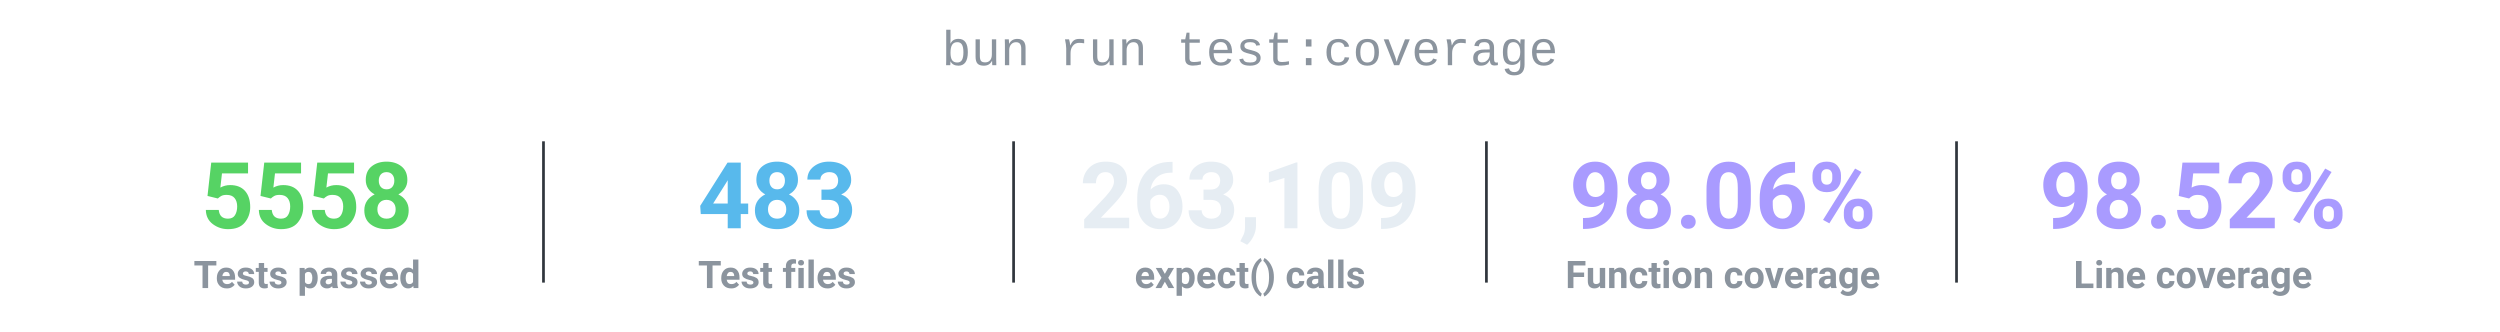
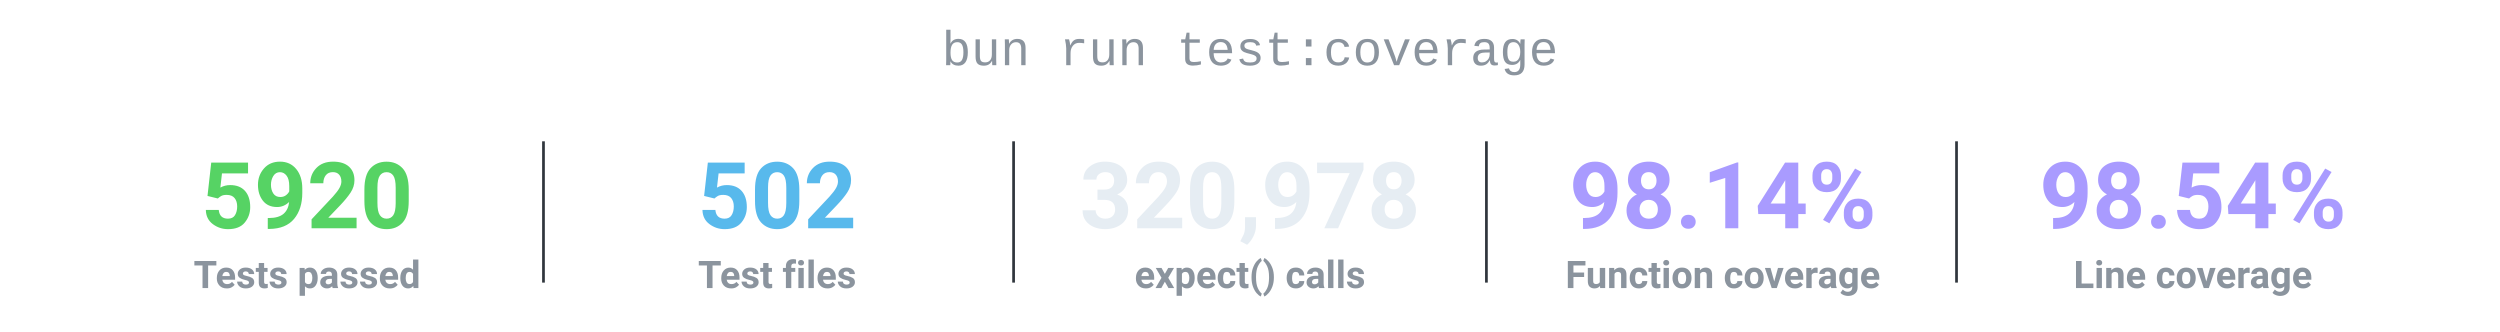
- <svg xmlns="http://www.w3.org/2000/svg" viewBox="0 0 920 122" width="920" height="122" role="img" aria-label="bun run test:coverage — 5558 tests passed, 483 test files, 263,109 expect() calls, 98.06% function coverage, 98.52% line coverage">
+ <svg xmlns="http://www.w3.org/2000/svg" viewBox="0 0 920 122" width="920" height="122" role="img" aria-label="bun run test:coverage — 5920 tests passed, 502 test files, 320,978 expect() calls, 98.14% function coverage, 98.54% line coverage">
  <style>
    .cmd { font-family: ui-monospace, SFMono-Regular, 'SF Mono', Menlo, Consolas, 'Liberation Mono', monospace; font-weight: 500; font-size: 18px; }
    .val { font-family: system-ui, -apple-system, BlinkMacSystemFont, 'Segoe UI', Roboto, sans-serif; font-weight: 700; font-size: 34px; }
    .lbl { font-family: system-ui, -apple-system, BlinkMacSystemFont, 'Segoe UI', Roboto, sans-serif; font-weight: 600; font-size: 14px; }
  </style>
  <text x="460" y="24" text-anchor="middle" class="cmd" fill="#8b949e">bun run test:coverage</text>
  <line x1="200" y1="52" x2="200" y2="104" stroke="#30363d" stroke-width="1" />
  <line x1="373" y1="52" x2="373" y2="104" stroke="#30363d" stroke-width="1" />
  <line x1="547" y1="52" x2="547" y2="104" stroke="#30363d" stroke-width="1" />
  <line x1="720" y1="52" x2="720" y2="104" stroke="#30363d" stroke-width="1" />
-   <text x="113" y="84" text-anchor="middle" class="val" fill="#56d364">5558</text>
+   <text x="113" y="84" text-anchor="middle" class="val" fill="#56d364">5920</text>
  <text x="113" y="106" text-anchor="middle" class="lbl" fill="#8b949e">Tests passed</text>
-   <text x="286" y="84" text-anchor="middle" class="val" fill="#58b9ec">483</text>
+   <text x="286" y="84" text-anchor="middle" class="val" fill="#58b9ec">502</text>
  <text x="286" y="106" text-anchor="middle" class="lbl" fill="#8b949e">Test files</text>
-   <text x="460" y="84" text-anchor="middle" class="val" fill="#e6edf3">263,109</text>
+   <text x="460" y="84" text-anchor="middle" class="val" fill="#e6edf3">320,978</text>
  <text x="460" y="106" text-anchor="middle" class="lbl" fill="#8b949e">expect() calls</text>
-   <text x="634" y="84" text-anchor="middle" class="val" fill="#a99bff">98.06%</text>
+   <text x="634" y="84" text-anchor="middle" class="val" fill="#a99bff">98.14%</text>
  <text x="634" y="106" text-anchor="middle" class="lbl" fill="#8b949e">Function coverage</text>
-   <text x="807" y="84" text-anchor="middle" class="val" fill="#a99bff">98.52%</text>
+   <text x="807" y="84" text-anchor="middle" class="val" fill="#a99bff">98.54%</text>
  <text x="807" y="106" text-anchor="middle" class="lbl" fill="#8b949e">Line coverage</text>
</svg>
